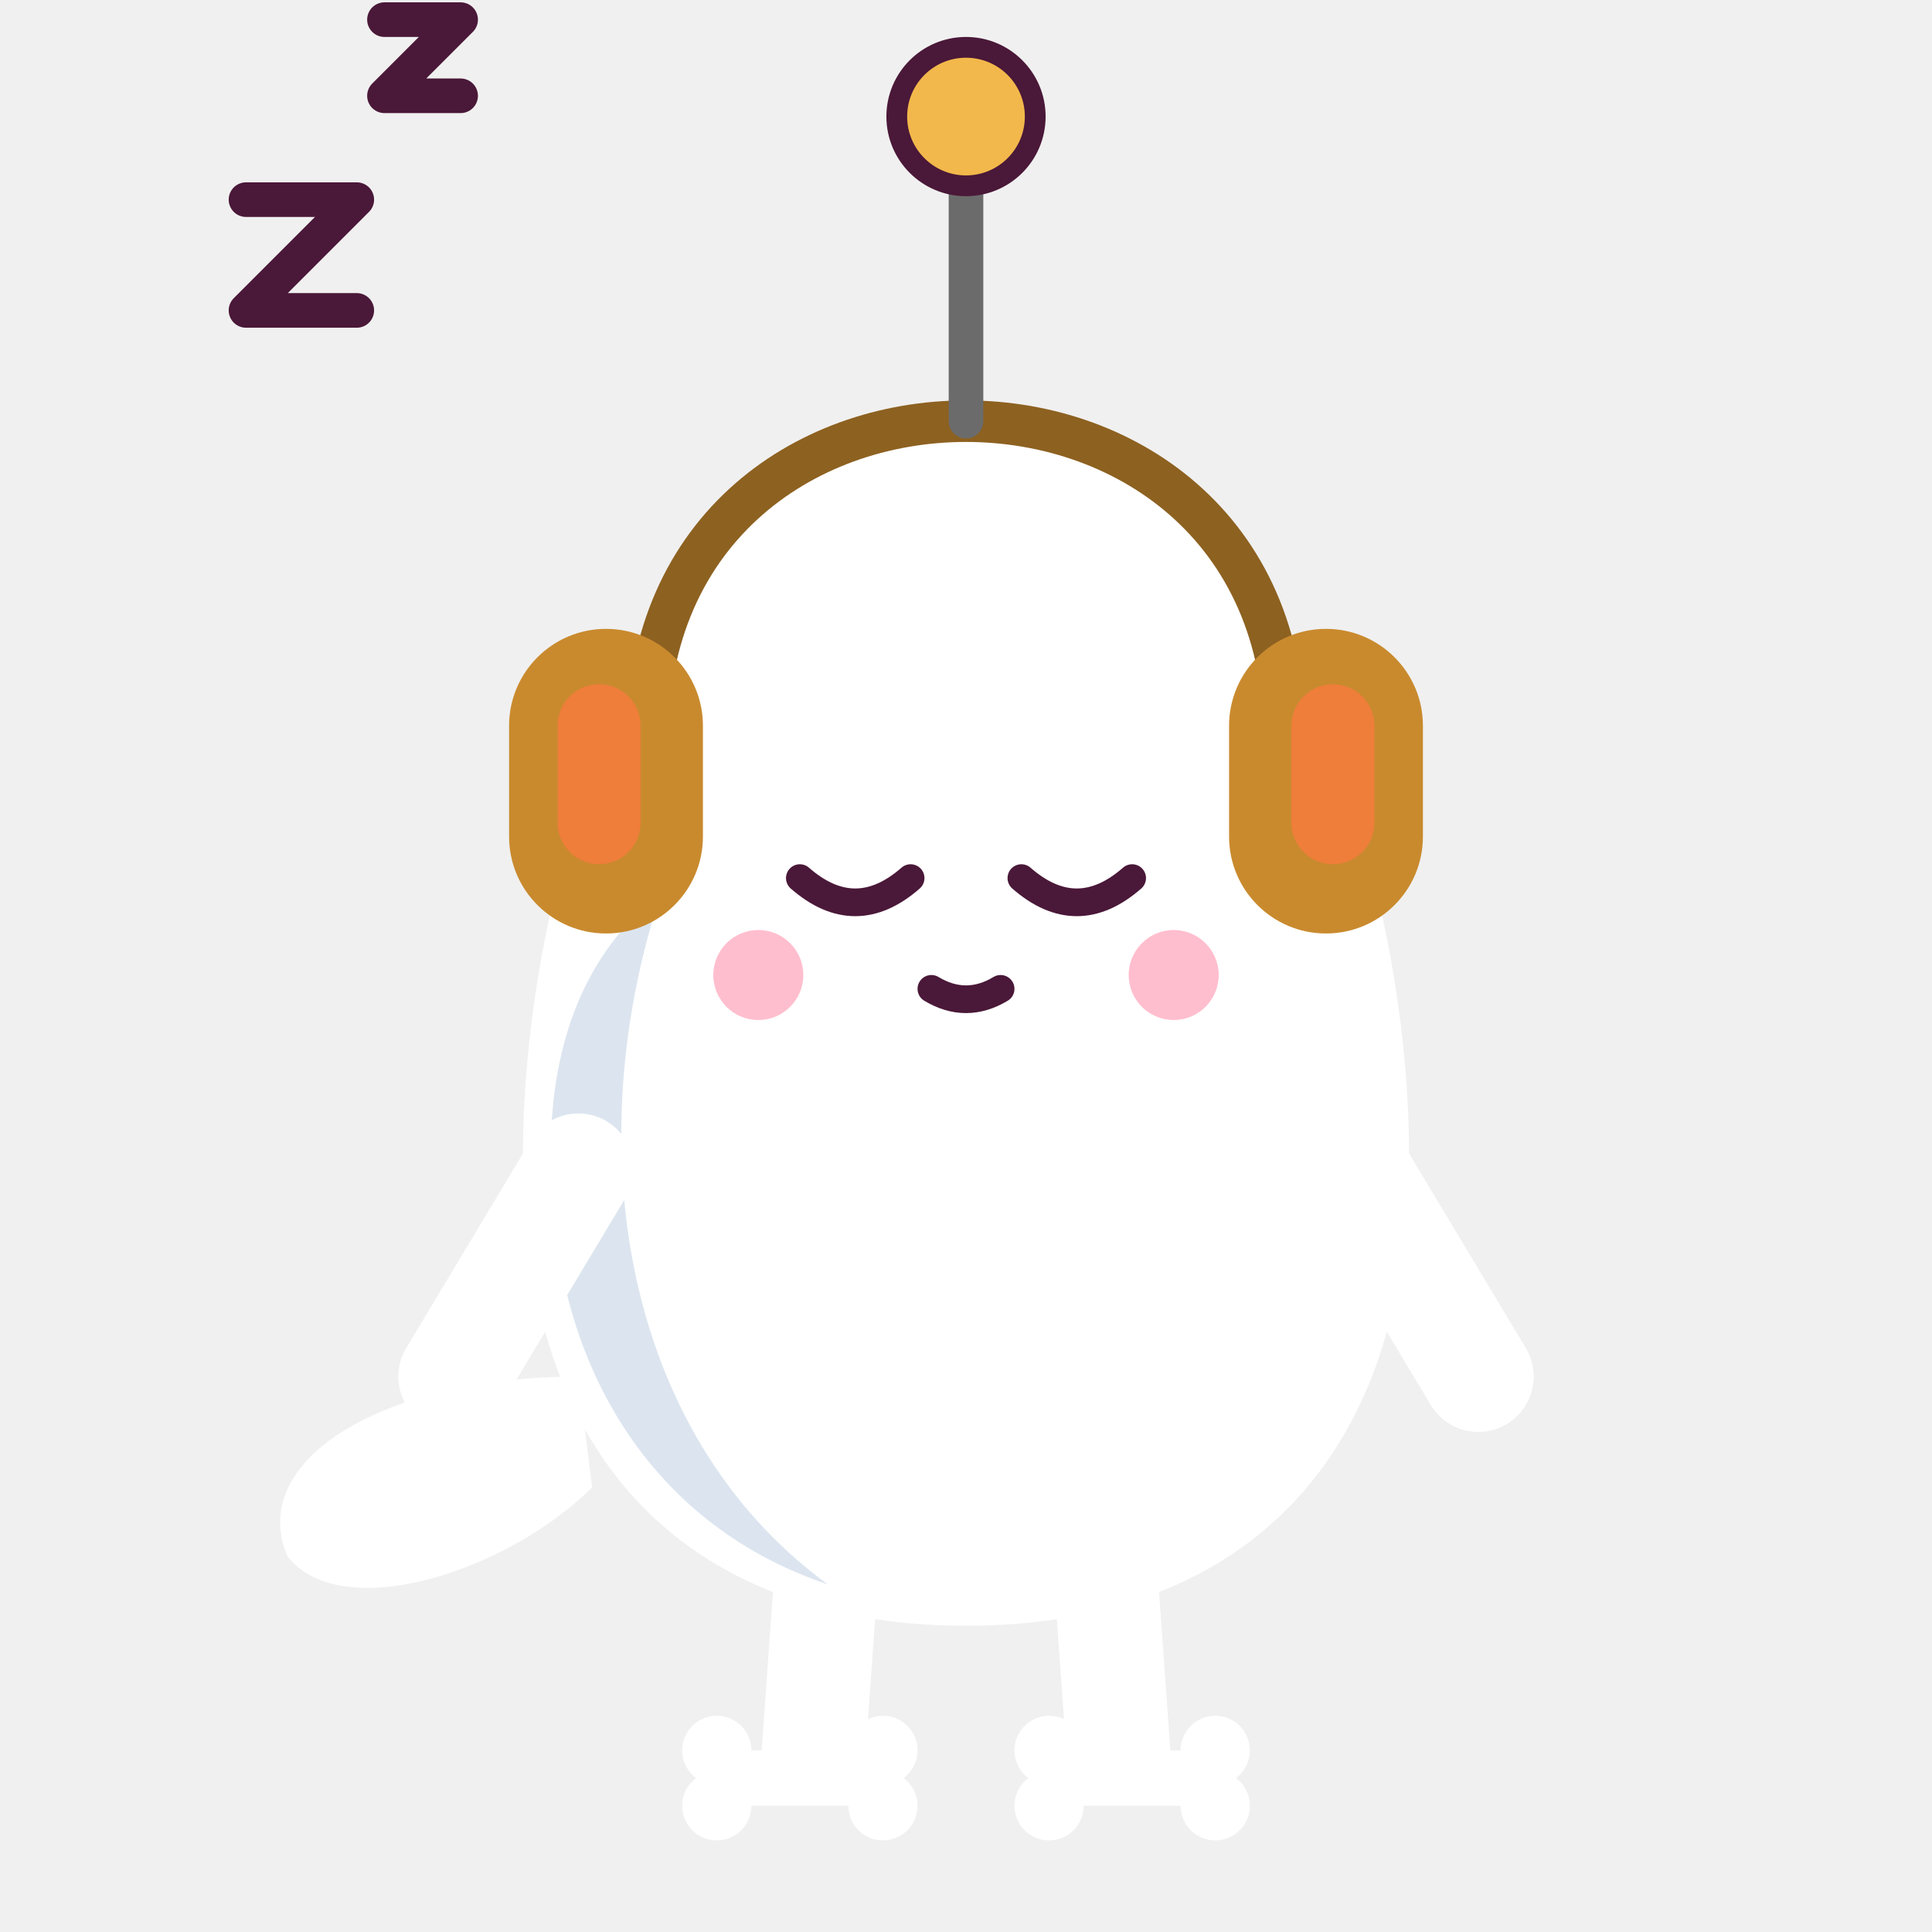
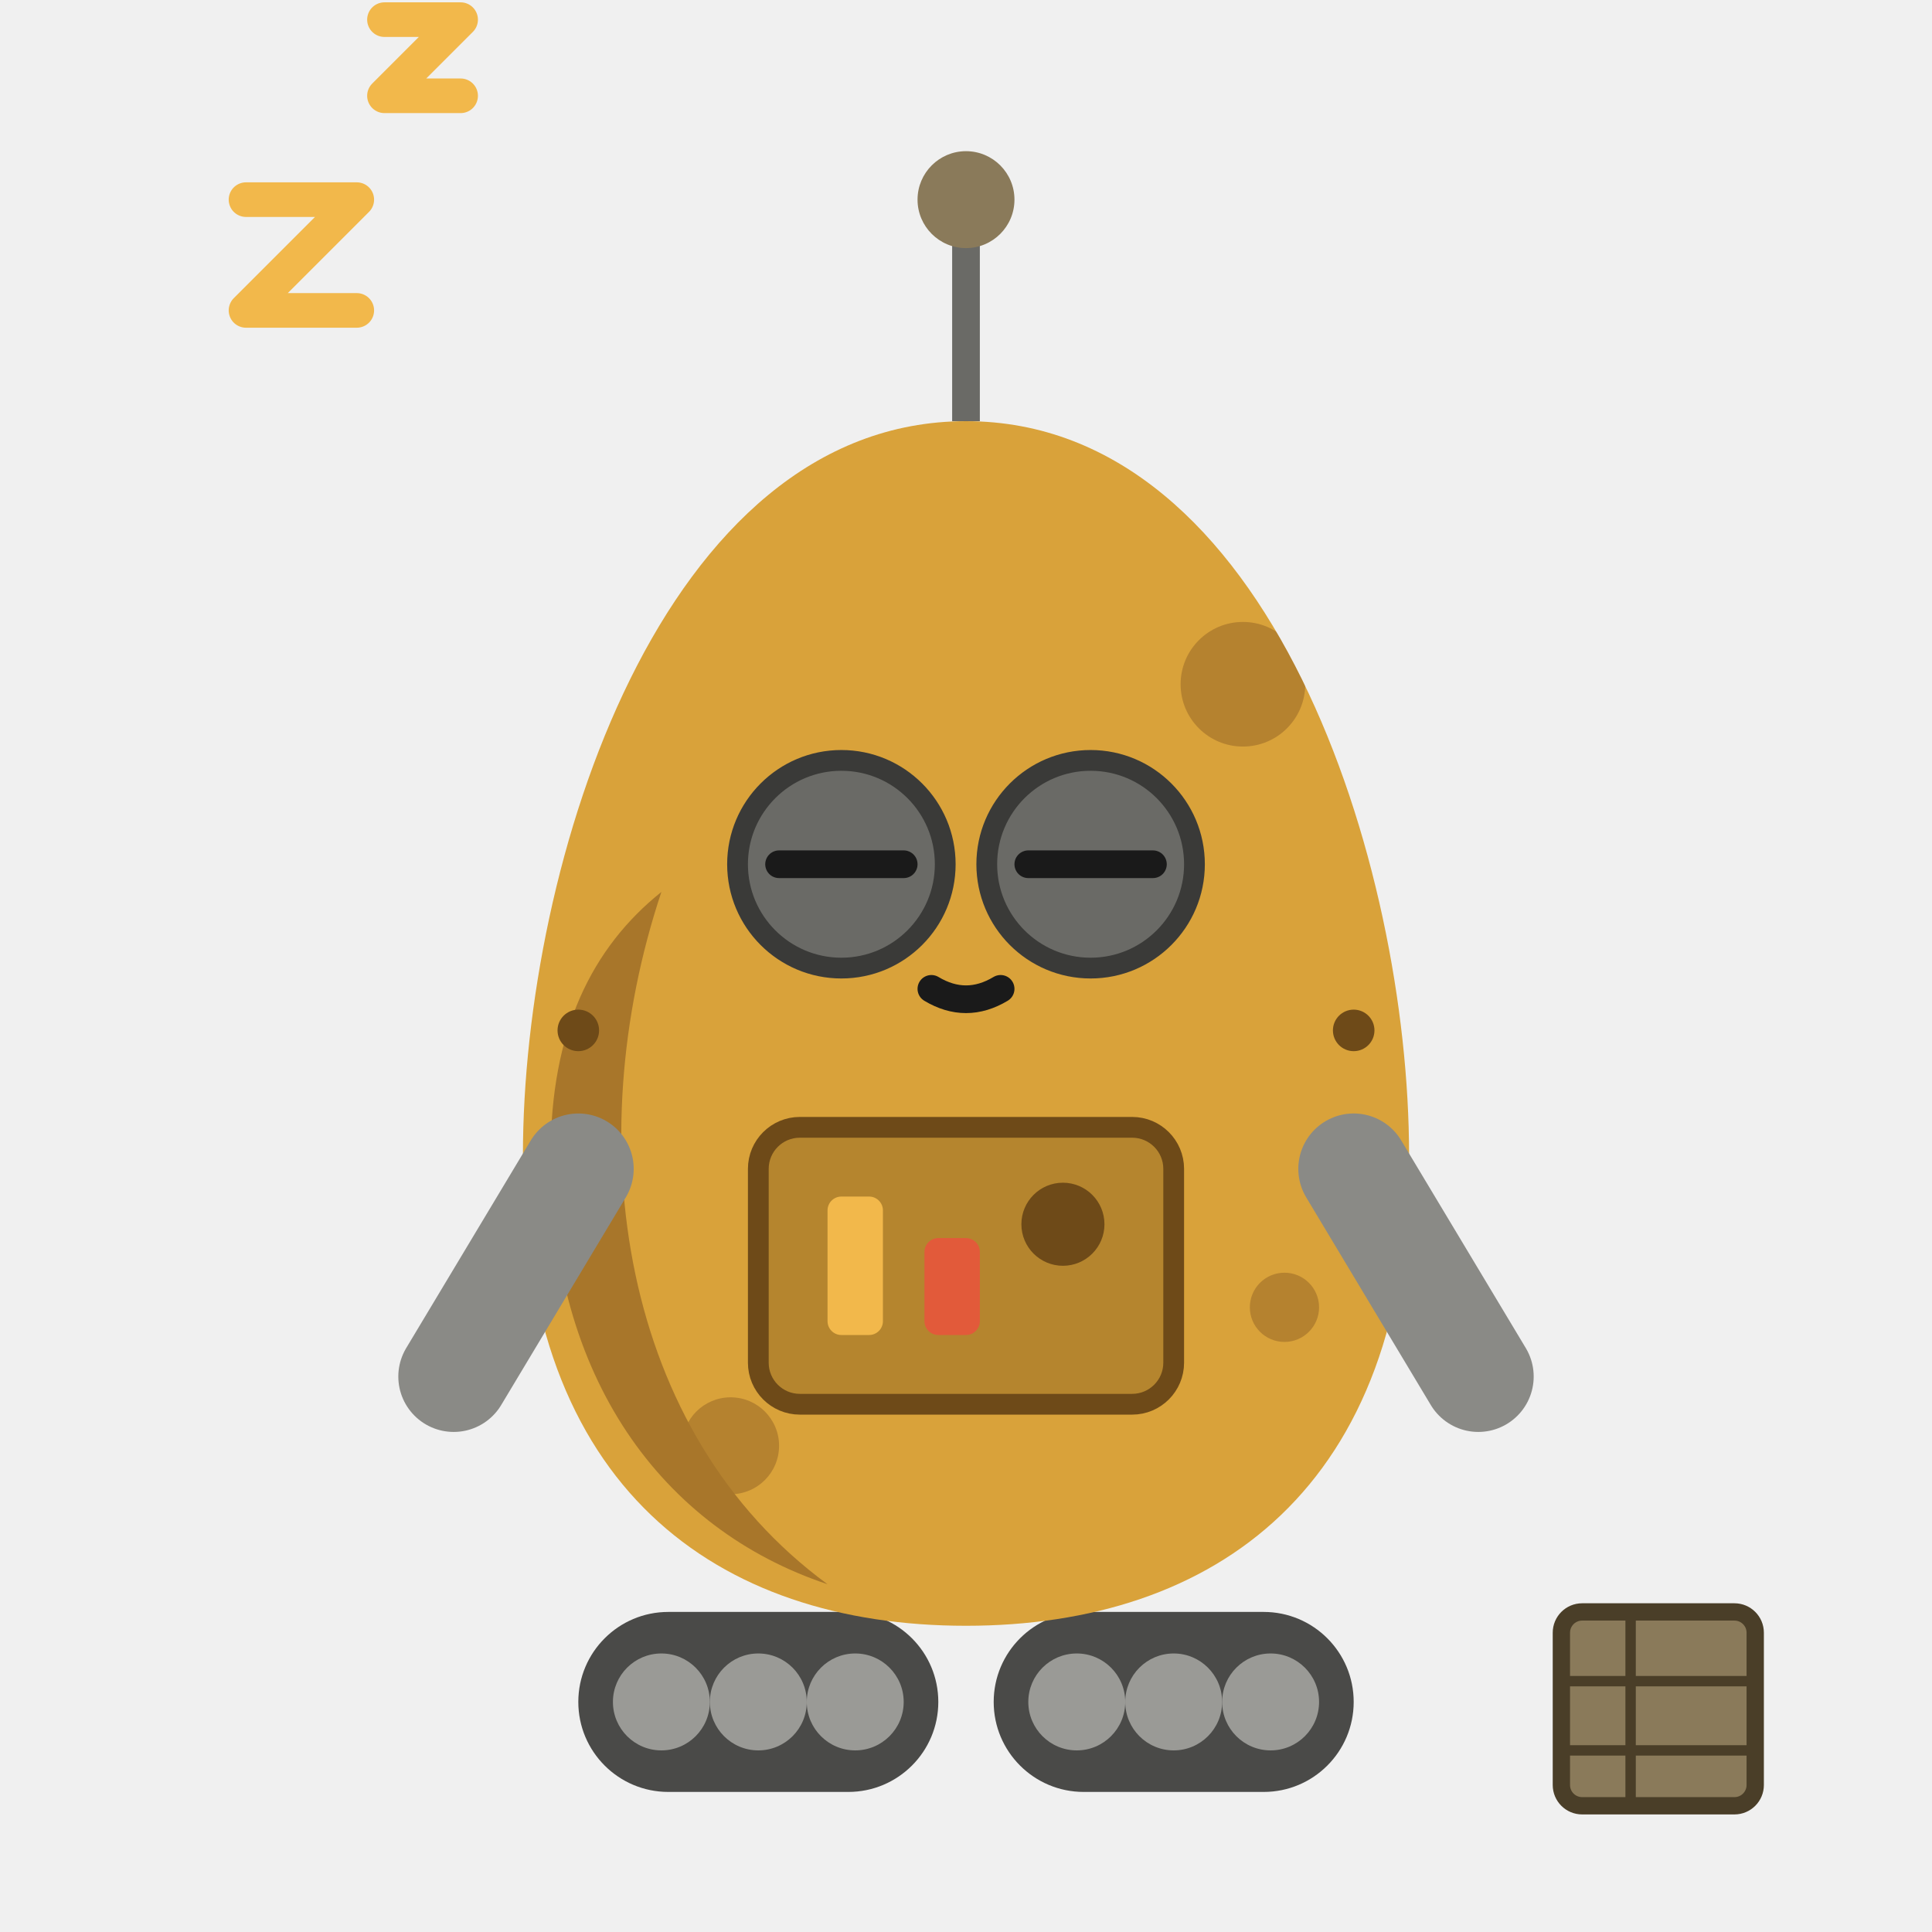
<svg xmlns="http://www.w3.org/2000/svg" viewBox="0 0 240 240" width="240" height="240">
  <g transform="translate(120 128) scale(.86)">
-     <path d="M-56 50C-84 50-104 62-98 76C-90 86-66 78-54 66Z" fill="#FFFFFF" />
-     <path d="M-20 76L-22 104" stroke="#FFFFFF" stroke-width="15" stroke-linecap="round" fill="none" />
-     <path d="M20 76L22 104" stroke="#FFFFFF" stroke-width="15" stroke-linecap="round" fill="none" />
-     <g transform="translate(-24 108)">
-       <circle cx="-12" cy="-4" r="5" fill="#FFFFFF" />
-       <circle cx="-12" cy="4" r="5" fill="#FFFFFF" />
-       <circle cx="12" cy="-4" r="5" fill="#FFFFFF" />
-       <circle cx="12" cy="4" r="5" fill="#FFFFFF" />
-       <rect x="-12" y="-4" width="24" height="8" fill="#FFFFFF" />
+     <g transform="translate(-30 96)">
+       <rect x="-26" y="-12" width="52" height="26" rx="13" fill="#4A4A48" />
+       <circle cx="-14" cy="1" r="7" fill="#9A9A96" />
+       <circle cx="0" cy="1" r="7" fill="#9A9A96" />
+       <circle cx="14" cy="1" r="7" fill="#9A9A96" />
    </g>
-     <g transform="translate(24 108)">
-       <circle cx="-12" cy="-4" r="5" fill="#FFFFFF" />
-       <circle cx="-12" cy="4" r="5" fill="#FFFFFF" />
-       <circle cx="12" cy="-4" r="5" fill="#FFFFFF" />
-       <circle cx="12" cy="4" r="5" fill="#FFFFFF" />
-       <rect x="-12" y="-4" width="24" height="8" fill="#FFFFFF" />
+     <g transform="translate(30 96)">
+       <rect x="-26" y="-12" width="52" height="26" rx="13" fill="#4A4A48" />
+       <circle cx="-14" cy="1" r="7" fill="#9A9A96" />
+       <circle cx="0" cy="1" r="7" fill="#9A9A96" />
+       <circle cx="14" cy="1" r="7" fill="#9A9A96" />
    </g>
-     <path d="M0-88C44-88 64-24 64 18C64 66 36 86 0 86C-36 86-64 66-64 18C-64-24-44-88 0-88Z" fill="#FFFFFF" />
-     <path d="M-44-20C-56 16-50 58-20 80C-44 72-60 50-60 18C-60 0-54-12-44-20Z" fill="#DCE5EF" />
-     <path d="M-56 20L-74 50" stroke="#FFFFFF" stroke-width="16" stroke-linecap="round" fill="none" />
-     <path d="M56 20L74 50" stroke="#FFFFFF" stroke-width="16" stroke-linecap="round" fill="none" />
-     <path d="M-24-22q8 7 16 0M8-22q8 7 16 0" fill="none" stroke="#4A1838" stroke-width="4" stroke-linecap="round" />
-     <path d="M-5-6q5 3 10 0" fill="none" stroke="#4A1838" stroke-width="4" stroke-linecap="round" />
-     <circle cx="-30" cy="-8" r="6.5" fill="#FFB3C6" opacity=".85" />
-     <circle cx="30" cy="-8" r="6.5" fill="#FFB3C6" opacity=".85" />
-     <path d="M-46-40C-48-104 48-104 46-40" fill="none" stroke="#8d6120" stroke-width="6" stroke-linecap="round" />
-     <rect x="-66" y="-58" width="28" height="44" rx="14" fill="#C98A2E" />
-     <rect x="-59" y="-50" width="12" height="26" rx="6" fill="#F47B3B" opacity=".85" />
-     <rect x="38" y="-58" width="28" height="44" rx="14" fill="#C98A2E" />
-     <rect x="47" y="-50" width="12" height="26" rx="6" fill="#F47B3B" opacity=".85" />
-     <path d="M0-88v-40" stroke="#6B6B6B" stroke-width="5" stroke-linecap="round" />
-     <circle cx="0" cy="-132" r="10" fill="#F2B84B" stroke="#4A1838" stroke-width="3" stroke-linejoin="round" />
-     <g stroke="#4A1838" stroke-width="5" fill="none" stroke-linecap="round" stroke-linejoin="round">
+     <defs>
+       <clipPath id="mb">
+         <path d="M0-88C44-88 64-24 64 18C64 66 36 86 0 86C-36 86-64 66-64 18C-64-24-44-88 0-88Z" />
+       </clipPath>
+     </defs>
+     <path d="M0-88C44-88 64-24 64 18C64 66 36 86 0 86C-36 86-64 66-64 18C-64-24-44-88 0-88Z" fill="#D9A23A" />
+     <g clip-path="url(#mb)">
+       <circle cx="40" cy="-50" r="9" fill="#8A5A22" opacity=".45" />
+       <circle cx="-34" cy="60" r="7" fill="#8A5A22" opacity=".45" />
+       <circle cx="46" cy="40" r="5" fill="#8A5A22" opacity=".45" />
+       <path d="M-44-20C-56 16-50 58-20 80C-44 72-60 50-60 18C-60 0-54-12-44-20Z" fill="#A8762A" />
+     </g>
+     <rect x="-30" y="14" width="60" height="40" rx="6" fill="#B5852E" stroke="#6E4A18" stroke-width="3" />
+     <rect x="-20" y="24" width="8" height="20" rx="2" fill="#F2B84B" />
+     <rect x="-6" y="30" width="8" height="14" rx="2" fill="#E25A3A" />
+     <rect x="8" y="22" width="12" height="12" rx="6" fill="#6E4A18" />
+     <circle cx="-56" cy="0" r="3" fill="#6E4A18" />
+     <circle cx="56" cy="0" r="3" fill="#6E4A18" />
+     <path d="M-56 20L-74 50" stroke="#8A8A86" stroke-width="16" stroke-linecap="round" fill="none" />
+     <path d="M56 20L74 50" stroke="#8A8A86" stroke-width="16" stroke-linecap="round" fill="none" />
+     <circle cx="-18" cy="-24" r="15" fill="#6A6A66" stroke="#3A3A38" stroke-width="3" />
+     <path d="M-27-24h18" stroke="#1A1A1A" stroke-width="4" stroke-linecap="round" />
+     <circle cx="18" cy="-24" r="15" fill="#6A6A66" stroke="#3A3A38" stroke-width="3" />
+     <path d="M9-24h18" stroke="#1A1A1A" stroke-width="4" stroke-linecap="round" />
+     <path d="M-5-6q5 3 10 0" fill="none" stroke="#1A1A1A" stroke-width="4" stroke-linecap="round" />
+     <path d="M0-88V-116" stroke="#6A6A66" stroke-width="4" />
+     <circle cx="0" cy="-120" r="7" fill="#8A7A5A" />
+     <g transform="translate(100 98)">
+       <rect x="-14" y="-14" width="28" height="28" rx="3" fill="#8A7A5A" stroke="#4A3E28" stroke-width="2.5" />
+       <path d="M-14-4h28M-14 6h28M-4-14v28" stroke="#4A3E28" stroke-width="1.5" />
+     </g>
+     <g stroke="#F2B84B" stroke-width="5" fill="none" stroke-linecap="round" stroke-linejoin="round">
      <path d="M-104-120h16l-16 16h16" />
      <path d="M-84-146h11l-11 11h11" />
    </g>
  </g>
</svg>
